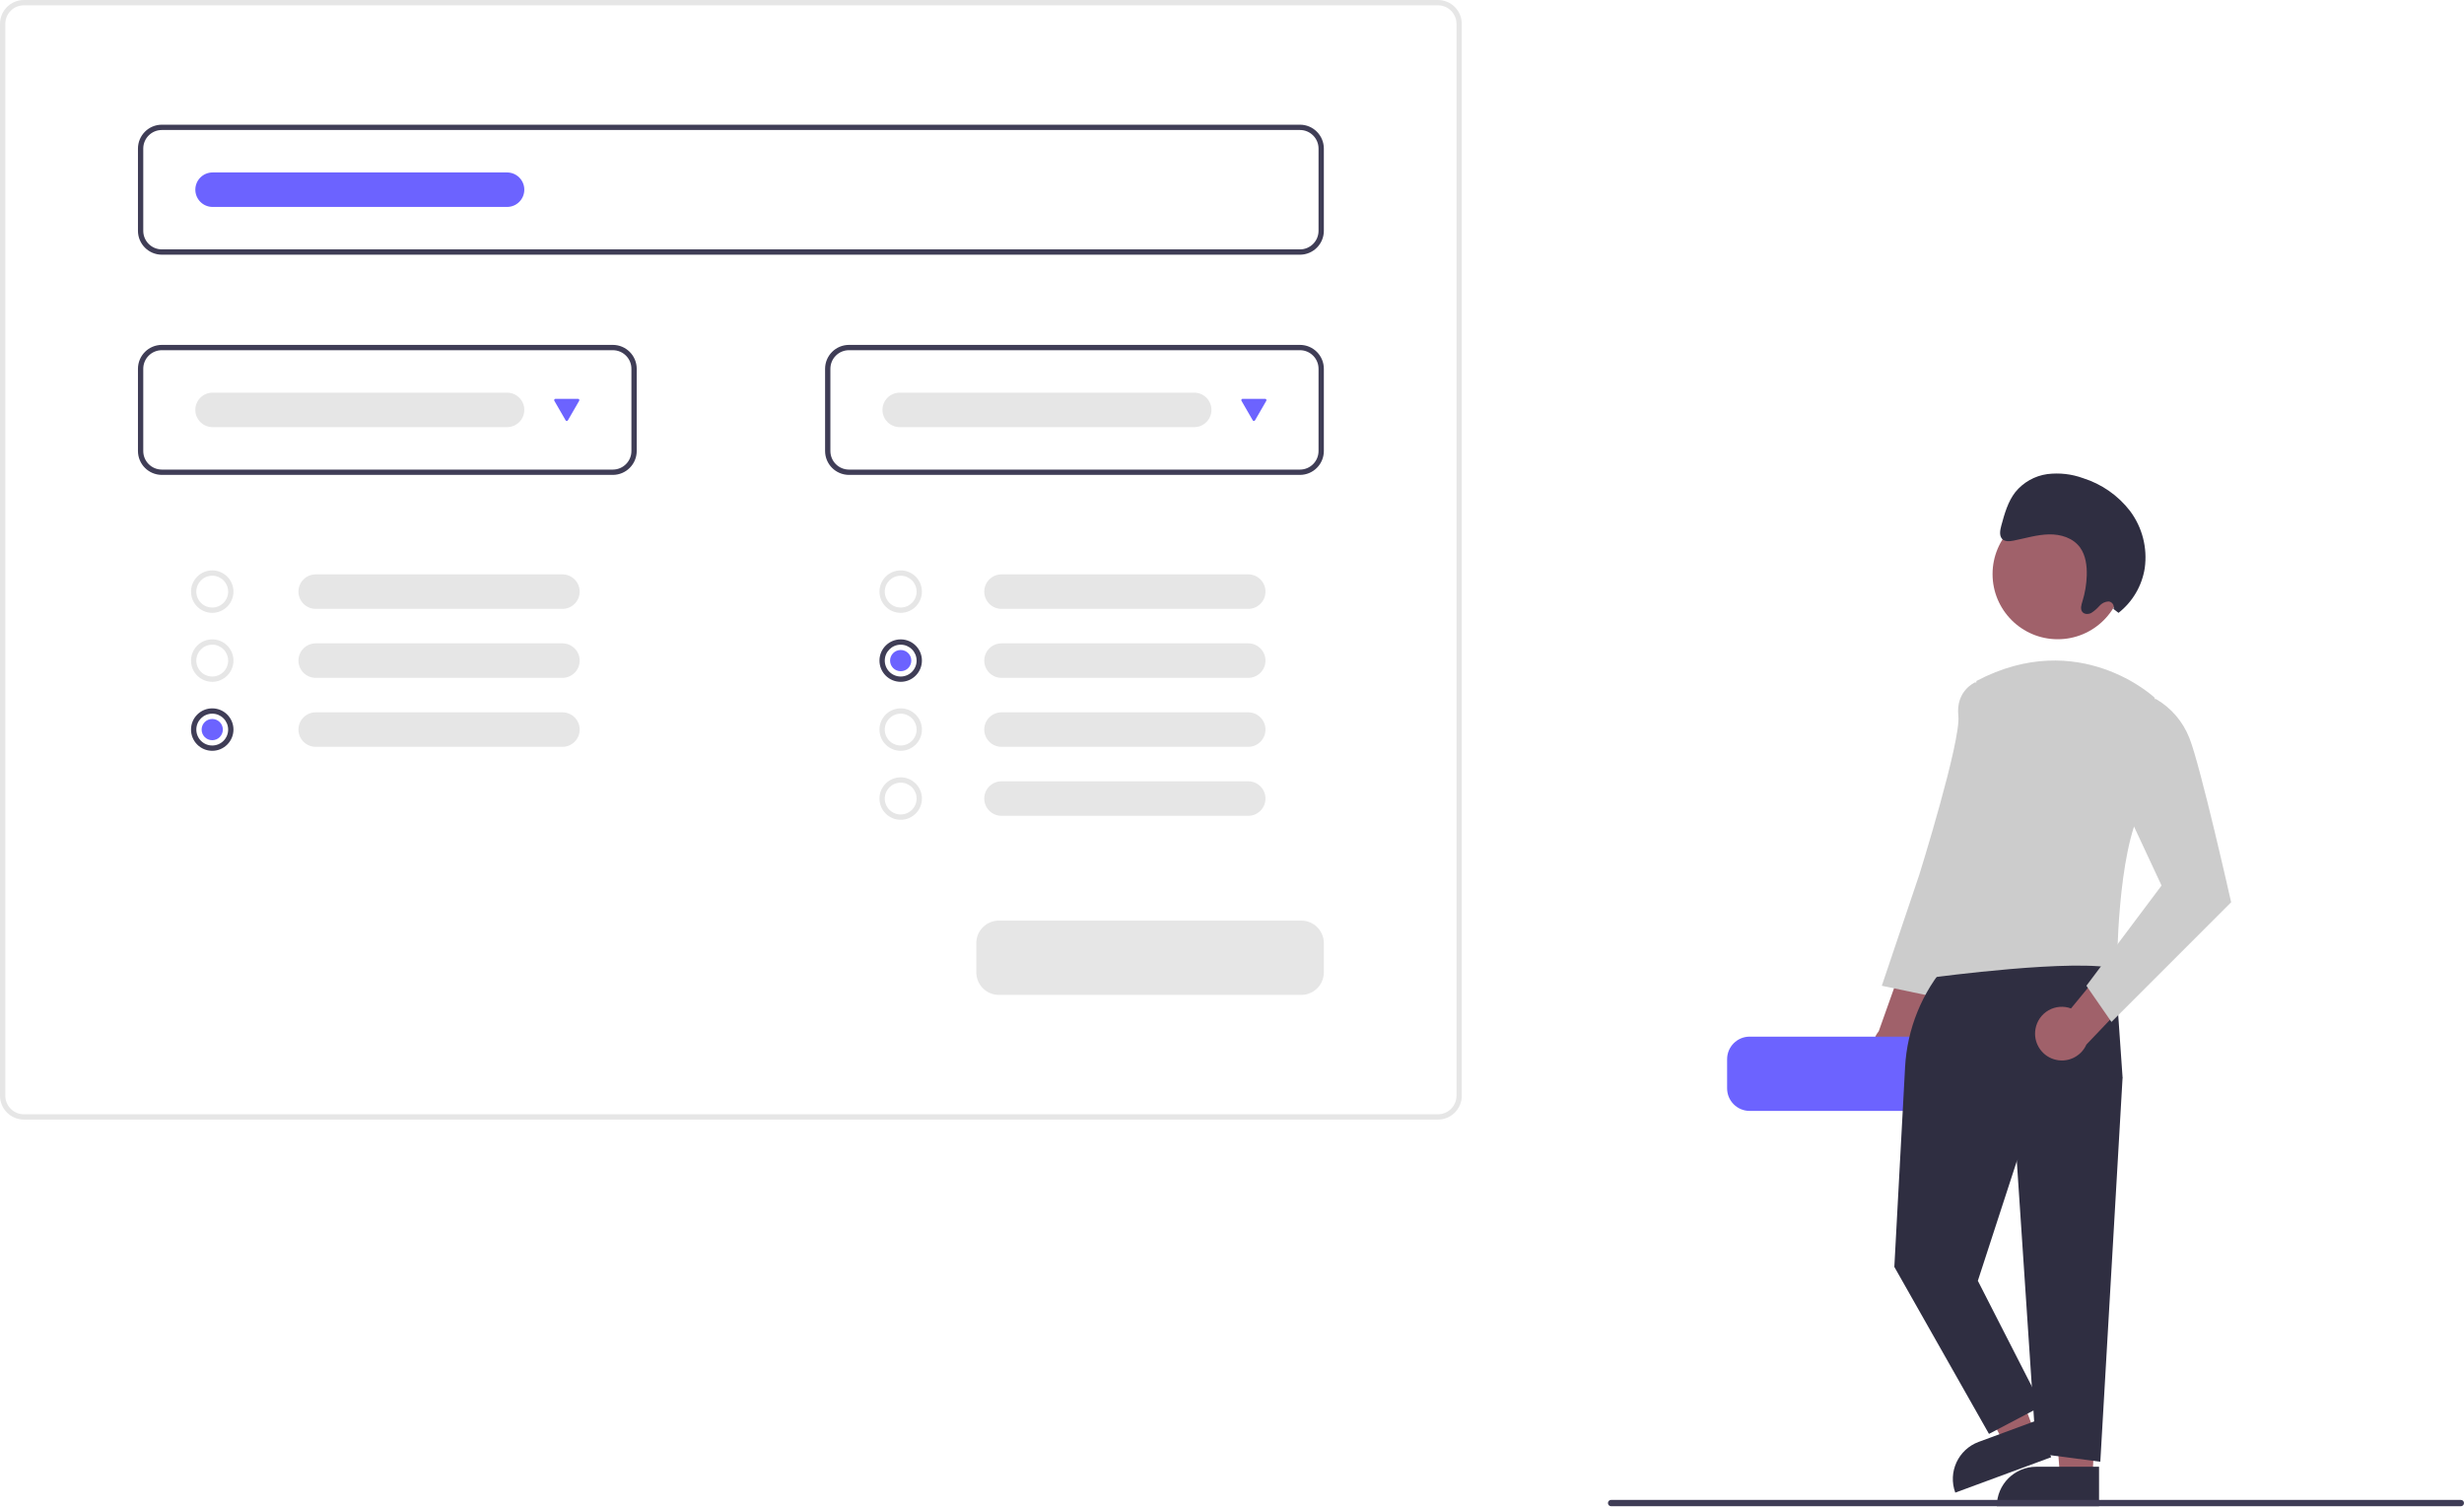
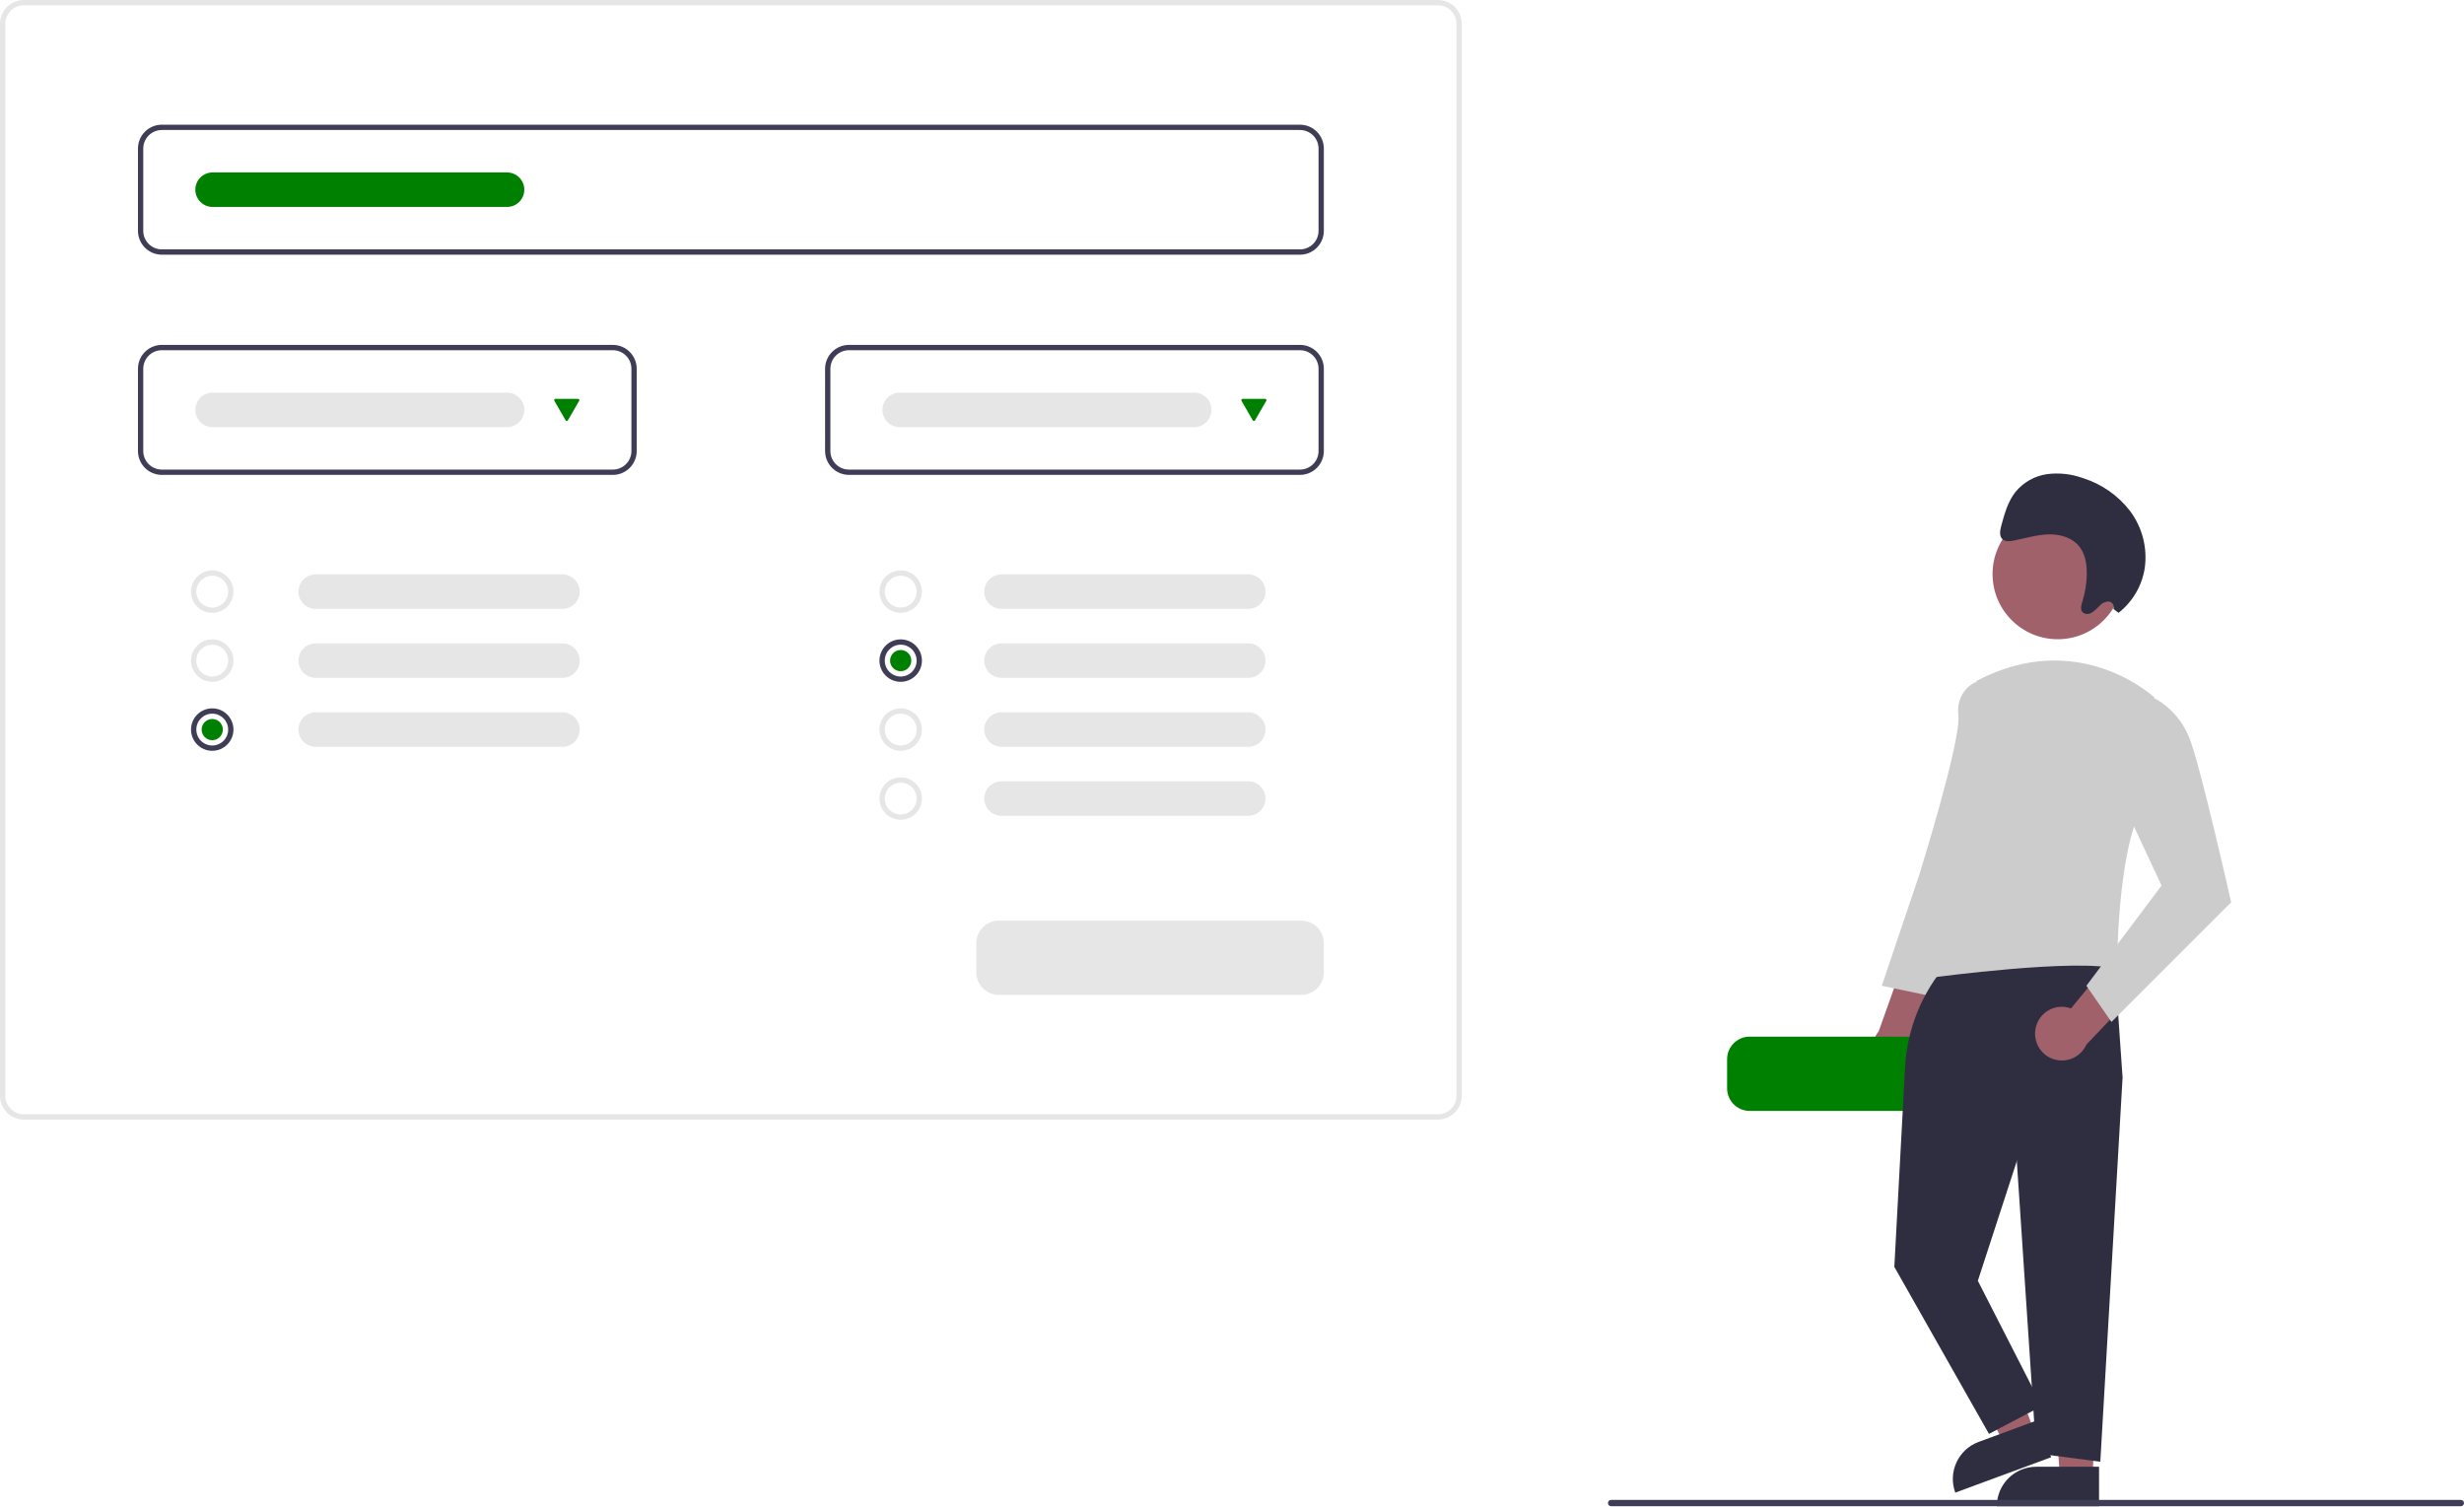
<svg xmlns="http://www.w3.org/2000/svg" id="b710ac8c-5016-430d-bef2-d7bc75088669" data-name="Layer 1" viewBox="0 0 928.758 567.737">
  <path fill="#a0616a" d="M857.744 569.264a10.056 10.056 0 00.801-15.398l14.412-32.7-18.309 3.103-10.879 30.577a10.11 10.11 0 0013.975 14.418z" transform="translate(-135.62 -166.132)" />
  <path fill="#ccc" d="M885.326 424.376l-5.245-1.049s-7.345 3.148-6.296 12.59-14.688 59.803-14.688 59.803l-14.164 41.968 19.934 4.196 13.115-48.262z" transform="translate(-135.62 -166.132)" />
-   <path fill="#6c63ff" d="M909.12 584.868h-114a8.51 8.51 0 01-8.5-8.5v-11a8.51 8.51 0 018.5-8.5h114a8.51 8.51 0 018.5 8.5v11a8.51 8.51 0 01-8.5 8.5z" transform="translate(-135.62 -166.132)" />
+   <path fill="green" d="M909.12 584.868h-114a8.51 8.51 0 01-8.5-8.5v-11a8.51 8.51 0 018.5-8.5h114a8.51 8.51 0 018.5 8.5v11a8.51 8.51 0 01-8.5 8.5z" transform="translate(-135.62 -166.132)" />
  <path fill="#a0616a" d="M766.749 539.503l-11.501 4.245-21.849-42.341 16.975-6.266 16.375 44.362z" />
  <path fill="#2f2e41" d="M883.747 707.65h23.644v14.886h-38.53a14.887 14.887 0 0114.886-14.887z" transform="rotate(-20.261 355.409 1011.551)" />
  <path fill="#a0616a" d="M788.731 557.111l-12.248-.556-3.684-47.504 18.076.821-2.144 47.239z" />
  <path fill="#2f2e41" d="M767.552 552.85h23.644v14.887h-38.53a14.887 14.887 0 0114.886-14.887z" />
  <path fill="#2f2e41" d="M869.589 529.294a64.582 64.582 0 00-15.886 39.06l-4.049 75.3 35.672 62.951 19.935-10.492L881.13 648.9l14.688-45.114 39.869-31.476-3.148-45.114z" transform="translate(-135.62 -166.132)" />
  <path fill="#2f2e41" d="M789.574 401.982l10.492 4.197-8.393 144.786-24.131-3.147-7.345-110.164 29.377-35.672z" />
  <path fill="#a0616a" d="M902.869 553.899a10.056 10.056 0 0113.38-7.663l22.68-27.616 5.491 17.74-22.378 23.504a10.11 10.11 0 01-19.173-5.965z" transform="translate(-135.62 -166.132)" />
  <circle cx="775.619" cy="216.383" r="24.561" fill="#a0616a" />
  <path fill="#ccc" d="M947.753 429.098s-28.328-26.754-67.148-6.295c0 0-9.967 101.245-16.262 111.737 0 0 54.557-7.344 69.246-3.147 0 0 0-44.066 9.442-60.853s4.722-41.442 4.722-41.442z" transform="translate(-135.62 -166.132)" />
  <path fill="#ccc" d="M936.736 431.72l11.512-2.127a29.456 29.456 0 0112.62 14.718c4.196 10.492 15.737 61.901 15.737 61.901l-45.115 45.115-9.442-13.64 28.327-37.77-14.688-31.475z" transform="translate(-135.62 -166.132)" />
  <path fill="#2f2e41" d="M932.249 395.656a2.135 2.135 0 00-1.857-2.82 4.93 4.93 0 00-3.476 1.716 13.833 13.833 0 01-3.071 2.637c-1.188.599-2.8.513-3.477-.629-.636-1.072-.2-2.508.185-3.753a36.907 36.907 0 001.63-9.77c.11-3.7-.411-7.562-2.46-10.448-2.644-3.725-7.371-5.139-11.845-5.036s-8.876 1.483-13.308 2.356c-1.53.302-3.328.456-4.351-.73-1.088-1.26-.688-3.301-.226-5.004 1.201-4.417 2.475-8.984 5.266-12.552a18.898 18.898 0 0112.06-6.79 28.938 28.938 0 0113.463 1.528 36.096 36.096 0 0117.683 12.319 29.236 29.236 0 015.578 21.6 26.667 26.667 0 01-9.886 16.855" transform="translate(-135.62 -166.132)" />
  <path fill="#e6e6e6" d="M677.62 588.132h-533a9.01 9.01 0 01-9-9v-404a9.01 9.01 0 019-9h533a9.01 9.01 0 019 9v404a9.01 9.01 0 01-9 9zm-533-420a7.008 7.008 0 00-7 7v404a7.008 7.008 0 007 7h533a7.008 7.008 0 007-7v-404a7.008 7.008 0 00-7-7z" transform="translate(-135.62 -166.132)" />
  <path fill="#3f3d56" d="M625.62 262.132h-429a9.01 9.01 0 01-9-9v-31a9.01 9.01 0 019-9h429a9.01 9.01 0 019 9v31a9.01 9.01 0 01-9 9zm-429-47a7.008 7.008 0 00-7 7v31a7.008 7.008 0 007 7h429a7.008 7.008 0 007-7v-31a7.008 7.008 0 00-7-7z" transform="translate(-135.62 -166.132)" />
  <path fill="#3f3d56" d="M366.62 345.132h-170a9.01 9.01 0 01-9-9v-31a9.01 9.01 0 019-9h170a9.01 9.01 0 019 9v31a9.01 9.01 0 01-9 9zm-170-47a7.008 7.008 0 00-7 7v31a7.008 7.008 0 007 7h170a7.008 7.008 0 007-7v-31a7.008 7.008 0 00-7-7z" transform="translate(-135.62 -166.132)" />
  <path fill="#3f3d56" d="M625.62 345.132h-170a9.01 9.01 0 01-9-9v-31a9.01 9.01 0 019-9h170a9.01 9.01 0 019 9v31a9.01 9.01 0 01-9 9zm-170-47a7.008 7.008 0 00-7 7v31a7.008 7.008 0 007 7h170a7.008 7.008 0 007-7v-31a7.008 7.008 0 00-7-7z" transform="translate(-135.62 -166.132)" />
  <path fill="#e6e6e6" d="M626.12 541.132h-114a8.51 8.51 0 01-8.5-8.5v-11a8.51 8.51 0 018.5-8.5h114a8.51 8.51 0 018.5 8.5v11a8.51 8.51 0 01-8.5 8.5z" transform="translate(-135.62 -166.132)" />
  <path fill="#e6e6e6" d="M215.62 397.132a8 8 0 118-8 8.01 8.01 0 01-8 8zm0-14a6 6 0 106 6 6.007 6.007 0 00-6-6z" transform="translate(-135.62 -166.132)" />
  <path fill="#e6e6e6" d="M215.62 423.132a8 8 0 118-8 8.01 8.01 0 01-8 8zm0-14a6 6 0 106 6 6.007 6.007 0 00-6-6z" transform="translate(-135.62 -166.132)" />
  <path fill="#3f3d56" d="M215.62 449.132a8 8 0 118-8 8.01 8.01 0 01-8 8zm0-14a6 6 0 106 6 6.007 6.007 0 00-6-6z" transform="translate(-135.62 -166.132)" />
  <path fill="#e6e6e6" d="M254.62 382.632a6.5 6.5 0 000 13h93a6.5 6.5 0 000-13z" transform="translate(-135.62 -166.132)" />
  <path fill="#e6e6e6" d="M254.62 408.632a6.5 6.5 0 000 13h93a6.5 6.5 0 000-13z" transform="translate(-135.62 -166.132)" />
  <path fill="#e6e6e6" d="M254.62 434.632a6.5 6.5 0 000 13h93a6.5 6.5 0 000-13z" transform="translate(-135.62 -166.132)" />
  <path fill="#e6e6e6" d="M475.12 397.132a8 8 0 118-8 8.01 8.01 0 01-8 8zm0-14a6 6 0 106 6 6.007 6.007 0 00-6-6z" transform="translate(-135.62 -166.132)" />
  <path fill="#3f3d56" d="M475.12 423.132a8 8 0 118-8 8.01 8.01 0 01-8 8zm0-14a6 6 0 106 6 6.007 6.007 0 00-6-6z" transform="translate(-135.62 -166.132)" />
  <path fill="#e6e6e6" d="M475.12 449.132a8 8 0 118-8 8.01 8.01 0 01-8 8zm0-14a6 6 0 106 6 6.007 6.007 0 00-6-6z" transform="translate(-135.62 -166.132)" />
  <path fill="#e6e6e6" d="M475.12 475.132a8 8 0 118-8 8.01 8.01 0 01-8 8zm0-14a6 6 0 106 6 6.007 6.007 0 00-6-6z" transform="translate(-135.62 -166.132)" />
  <path fill="#e6e6e6" d="M513.12 382.632a6.5 6.5 0 100 13h93a6.5 6.5 0 000-13z" transform="translate(-135.62 -166.132)" />
  <path fill="#e6e6e6" d="M513.12 408.632a6.5 6.5 0 100 13h93a6.5 6.5 0 000-13z" transform="translate(-135.62 -166.132)" />
  <path fill="#e6e6e6" d="M513.12 434.632a6.5 6.5 0 100 13h93a6.5 6.5 0 000-13z" transform="translate(-135.62 -166.132)" />
  <path fill="#e6e6e6" d="M513.12 460.632a6.5 6.5 0 100 13h93a6.5 6.5 0 000-13z" transform="translate(-135.62 -166.132)" />
  <path fill="#e6e6e6" d="M215.748 314.132a6.5 6.5 0 100 13h111a6.5 6.5 0 000-13z" transform="translate(-135.62 -166.132)" />
-   <path fill="#6c63ff" d="M215.748 231.132a6.5 6.5 0 100 13h111a6.5 6.5 0 000-13z" transform="translate(-135.62 -166.132)" />
-   <path fill="#6c63ff" d="M345.004 316.456a.5.5 0 00-.433.75l4.244 7.351a.5.5 0 00.866 0l4.244-7.35a.5.5 0 00-.433-.75z" transform="translate(-135.62 -166.132)" />
+   <path fill="green" d="M215.748 231.132a6.5 6.5 0 100 13h111a6.5 6.5 0 000-13z" transform="translate(-135.62 -166.132)" />
+   <path fill="green" d="M345.004 316.456a.5.5 0 00-.433.75l4.244 7.351a.5.5 0 00.866 0l4.244-7.35a.5.5 0 00-.433-.75z" transform="translate(-135.62 -166.132)" />
  <path fill="#e6e6e6" d="M474.748 314.132a6.5 6.5 0 000 13h111a6.5 6.5 0 000-13z" transform="translate(-135.62 -166.132)" />
-   <path fill="#6c63ff" d="M604.004 316.456a.5.5 0 00-.433.75l4.244 7.351a.5.5 0 00.866 0l4.244-7.35a.5.5 0 00-.433-.75z" transform="translate(-135.62 -166.132)" />
-   <circle cx="339.5" cy="249" r="4" fill="#6c63ff" />
-   <circle cx="80" cy="275" r="4" fill="#6c63ff" />
+   <path fill="green" d="M604.004 316.456a.5.5 0 00-.433.75l4.244 7.351a.5.5 0 00.866 0l4.244-7.35a.5.5 0 00-.433-.75z" transform="translate(-135.62 -166.132)" />
+   <circle cx="339.5" cy="249" r="4" fill="green" />
+   <circle cx="80" cy="275" r="4" fill="green" />
  <path fill="#3f3d56" d="M1063.188 733.868H742.894a1.19 1.19 0 010-2.381h320.294a1.19 1.19 0 010 2.381z" transform="translate(-135.62 -166.132)" />
</svg>
